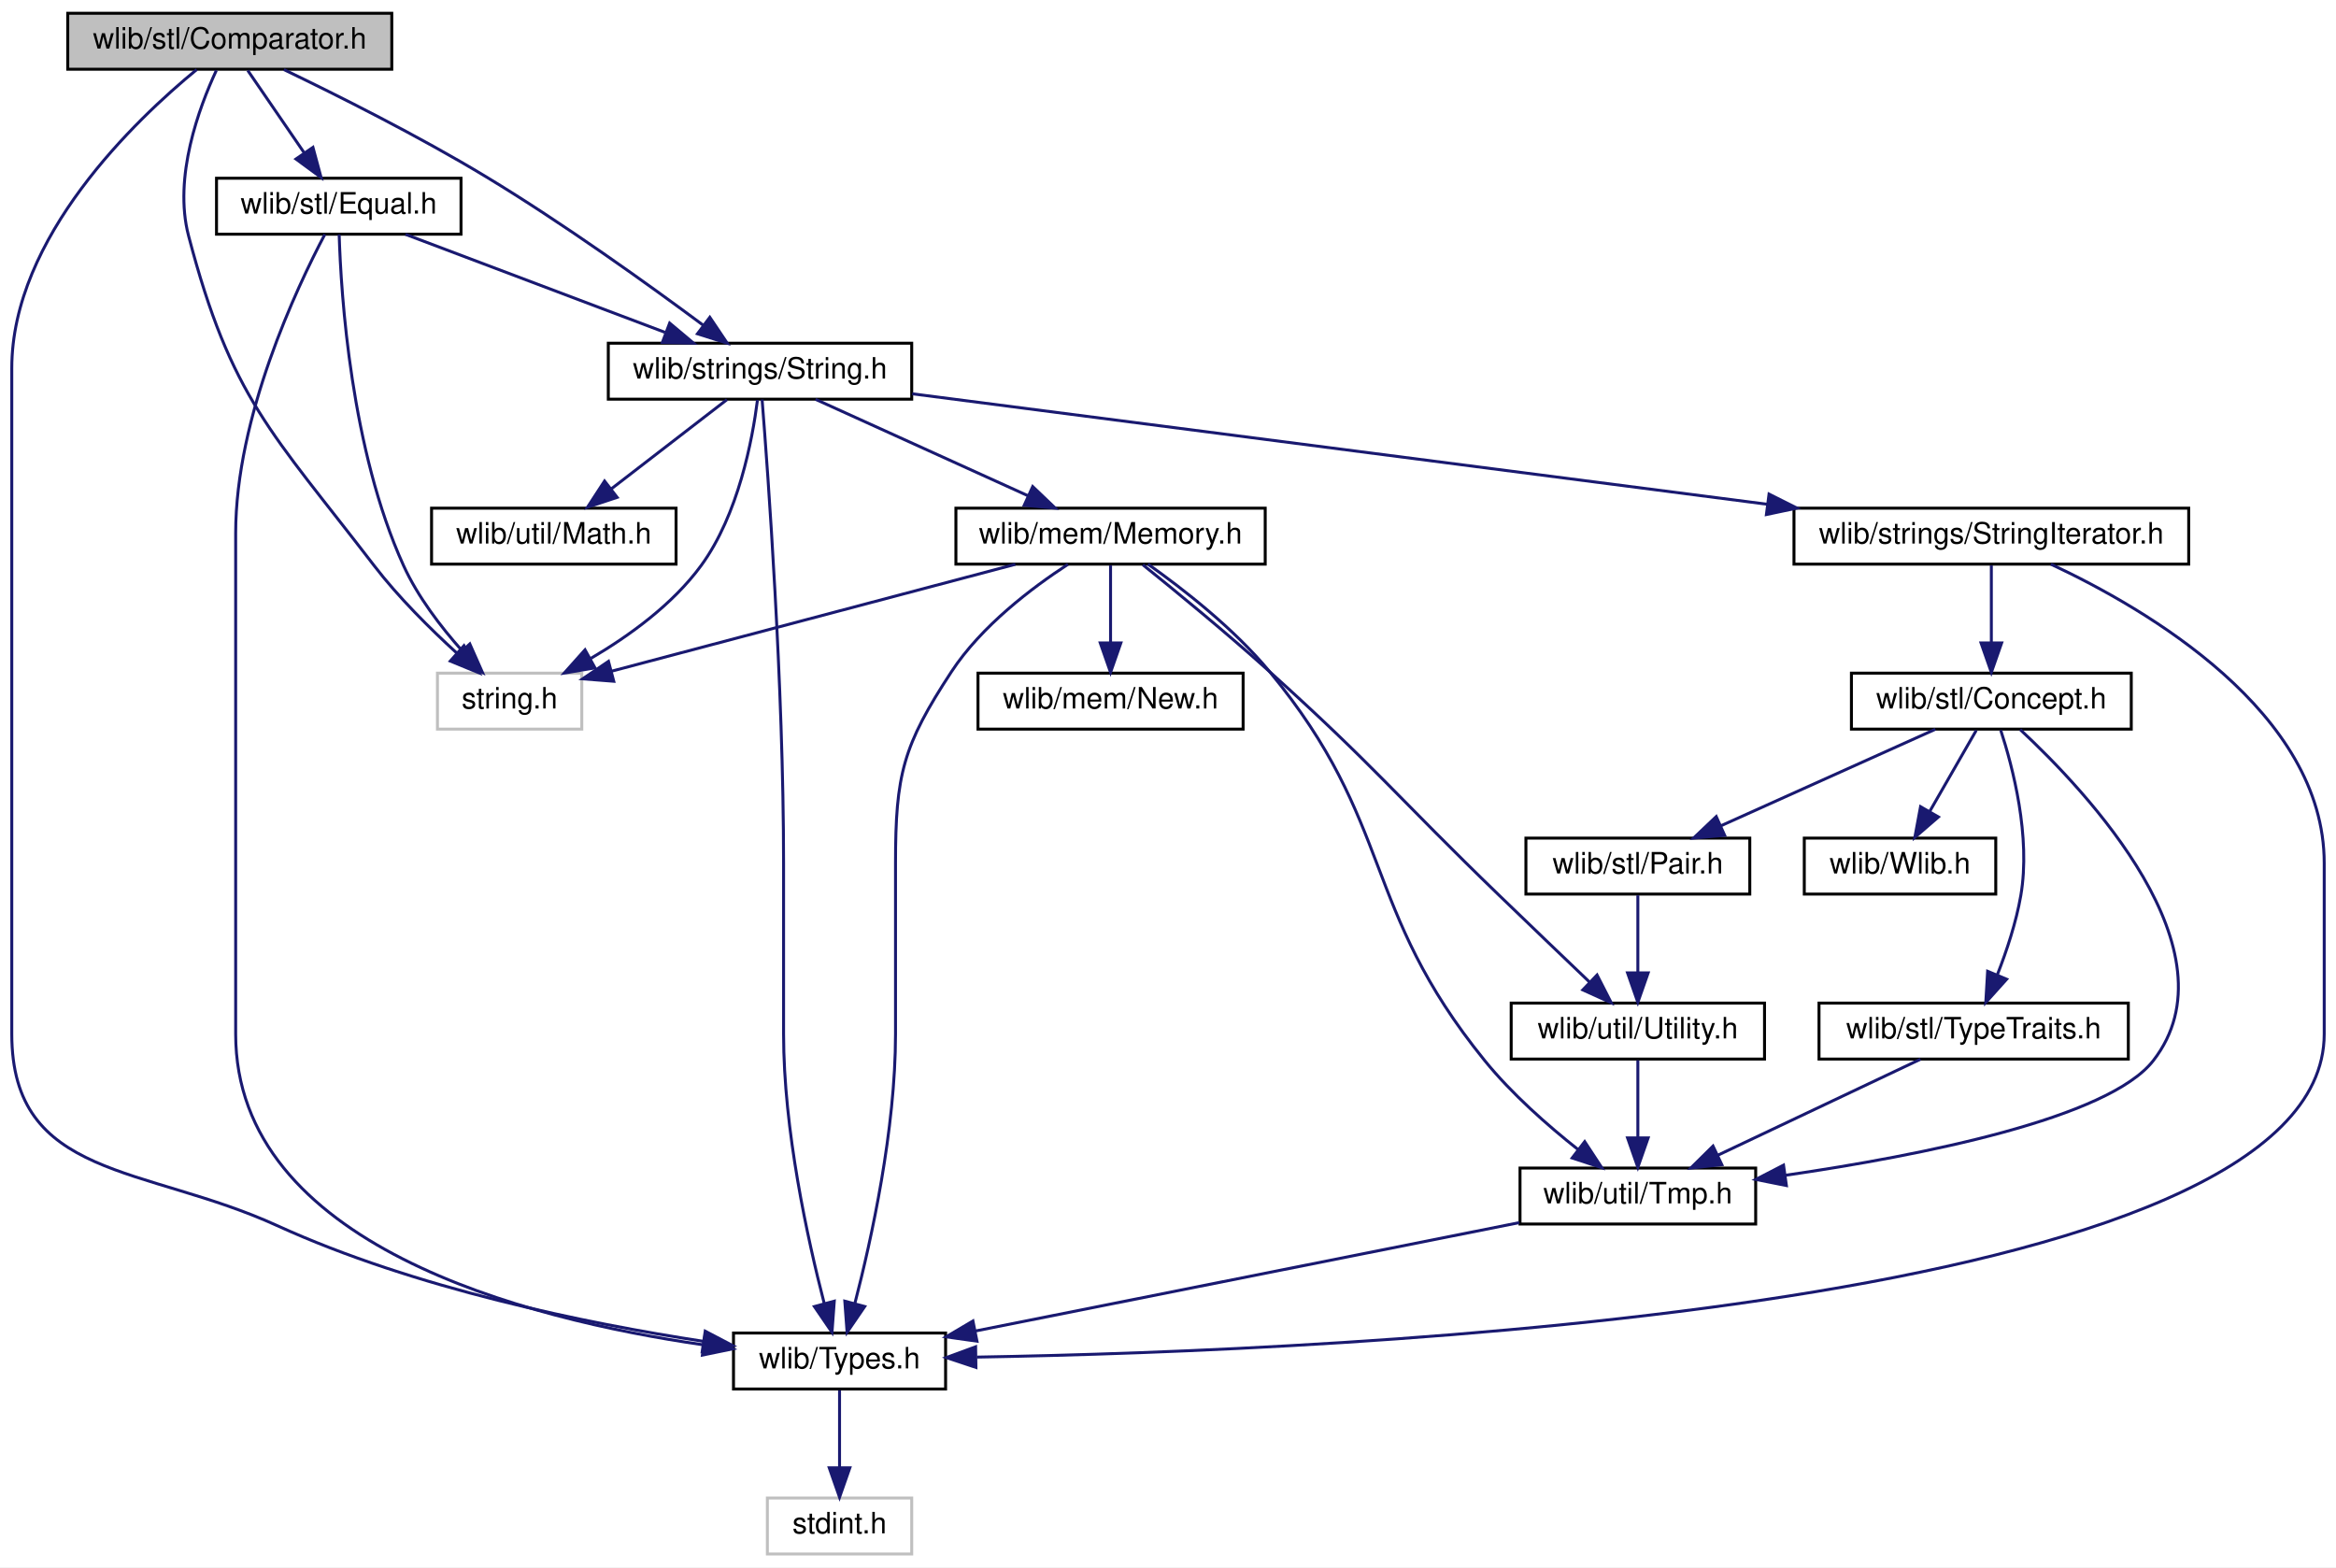
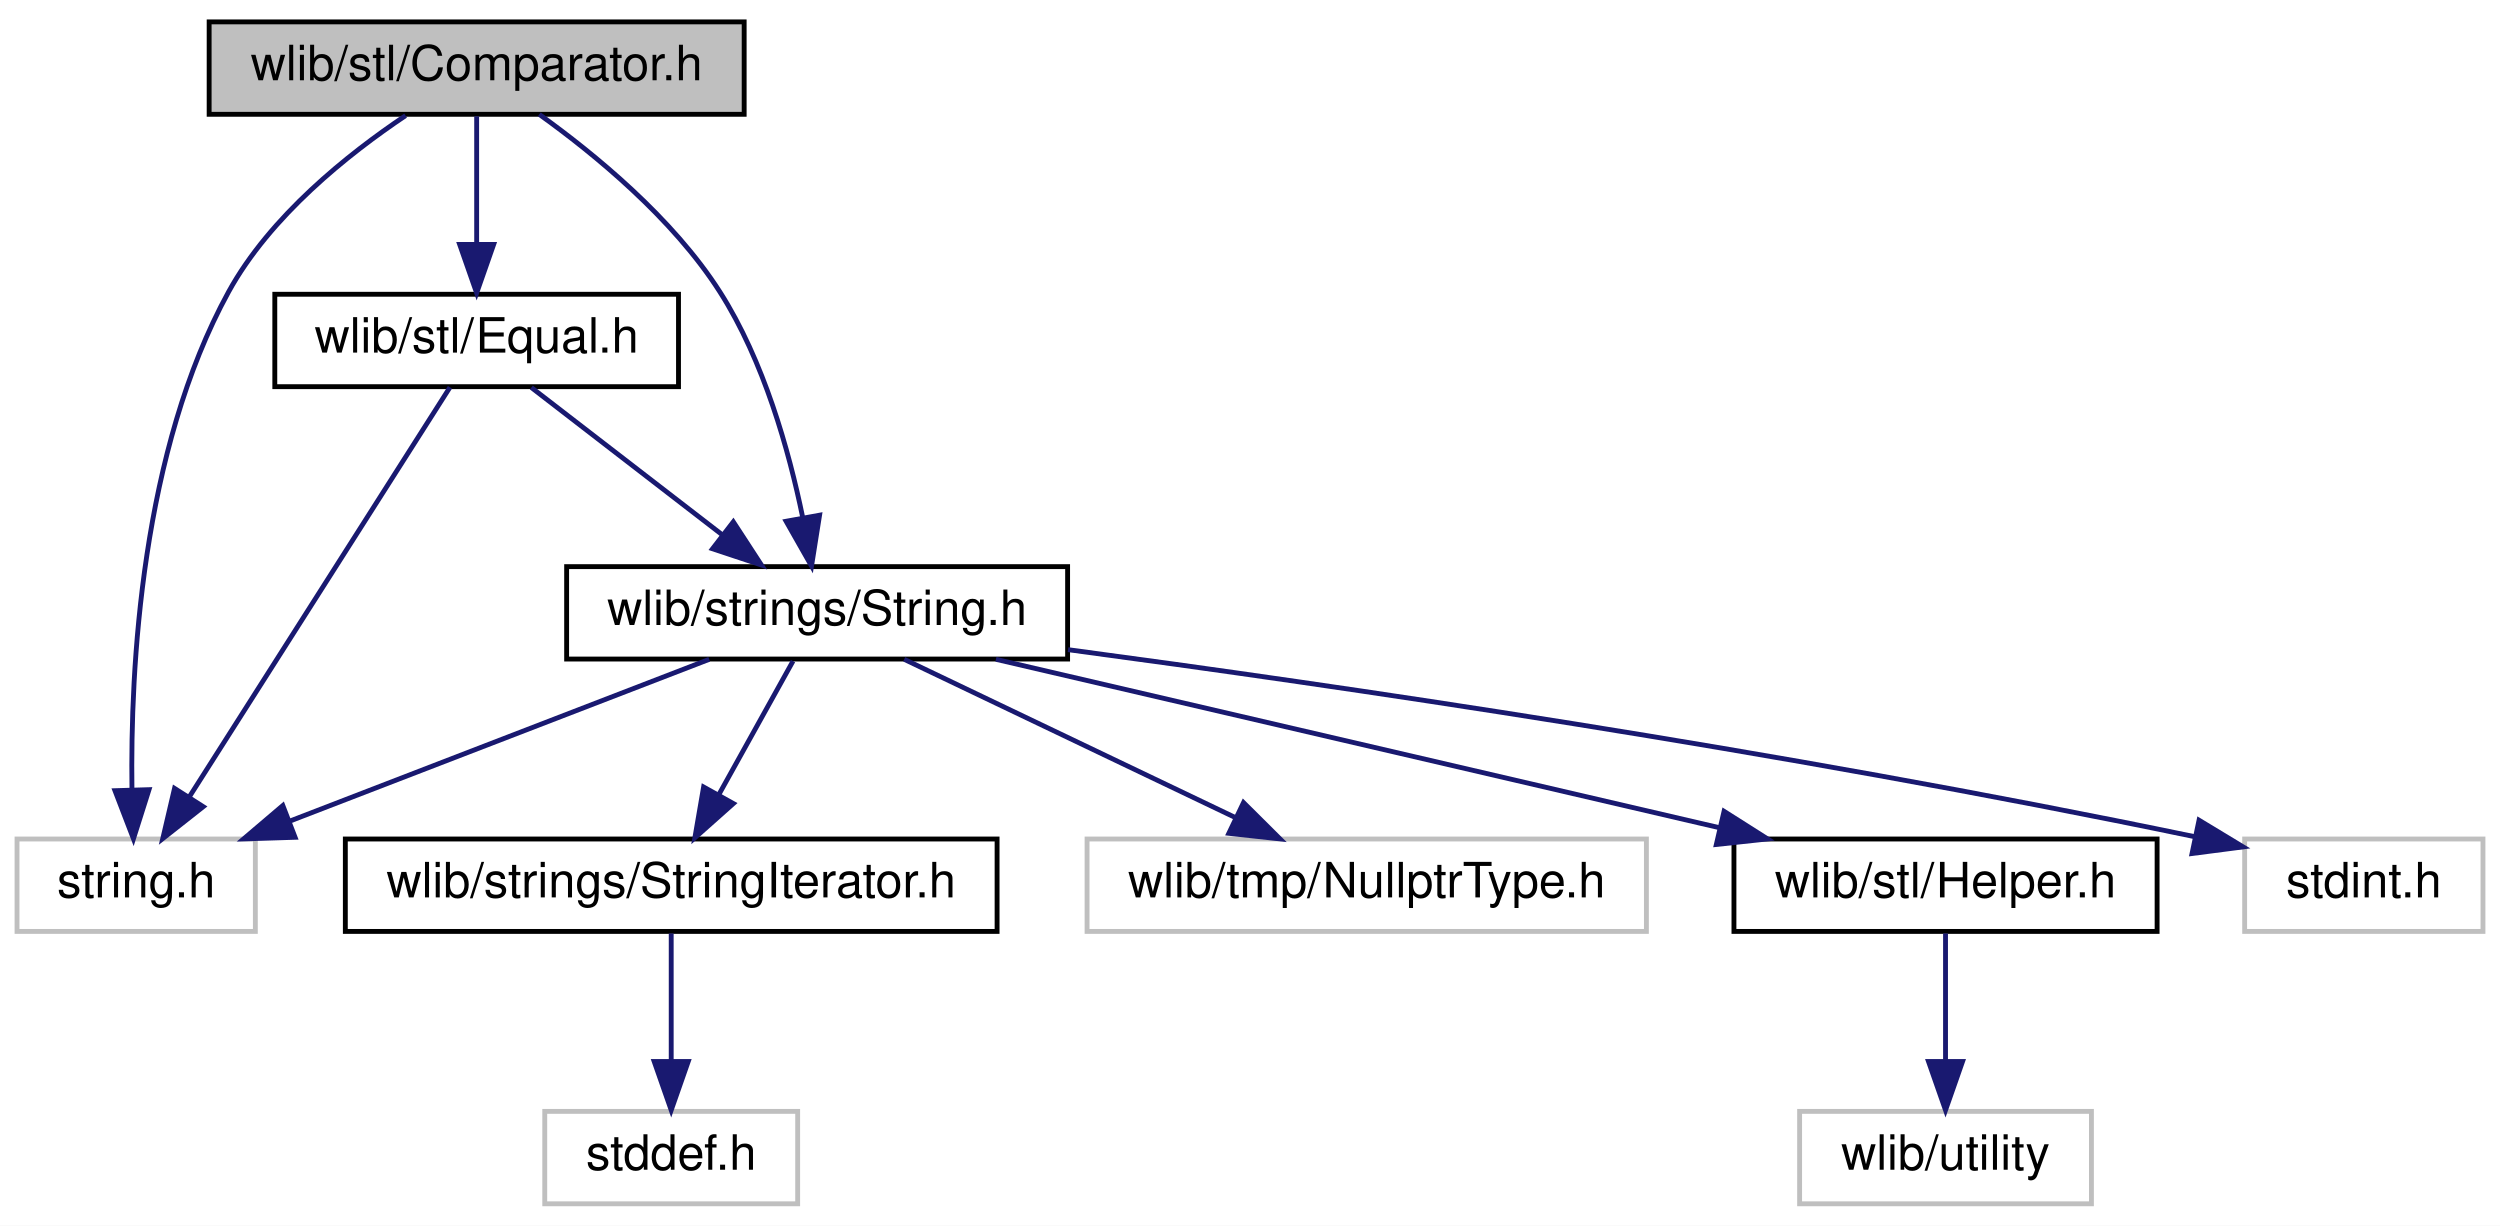
- <svg xmlns="http://www.w3.org/2000/svg" xmlns:xlink="http://www.w3.org/1999/xlink" width="793pt" height="532pt" viewBox="0.00 0.00 793.00 532.00">
-   <g id="graph0" class="graph" transform="scale(1 1) rotate(0) translate(4 528)">
-     <polygon fill="white" stroke="none" points="-4,4 -4,-528 789,-528 789,4 -4,4" />
+ <svg xmlns="http://www.w3.org/2000/svg" xmlns:xlink="http://www.w3.org/1999/xlink" width="514pt" height="252pt" viewBox="0.00 0.00 514.00 252.00">
+   <g id="graph0" class="graph" transform="scale(1 1) rotate(0) translate(4 248)">
+     <polygon fill="white" stroke="none" points="-4,4 -4,-248 510,-248 510,4 -4,4" />
    <g id="node1" class="node">
-       <polygon fill="#bfbfbf" stroke="black" points="19,-504.5 19,-523.5 129,-523.5 129,-504.5 19,-504.5" />
-       <text text-anchor="middle" x="74" y="-511.5" font-family="Helvetica,sans-Serif" font-size="10.00">wlib/stl/Comparator.h</text>
+       <polygon fill="#bfbfbf" stroke="black" points="39,-224.5 39,-243.5 149,-243.5 149,-224.5 39,-224.5" />
+       <text text-anchor="middle" x="94" y="-231.5" font-family="Helvetica,sans-Serif" font-size="10.00">wlib/stl/Comparator.h</text>
    </g>
    <g id="node2" class="node">
-       <polygon fill="white" stroke="#bfbfbf" points="144.5,-280.5 144.5,-299.5 193.5,-299.5 193.5,-280.5 144.5,-280.5" />
-       <text text-anchor="middle" x="169" y="-287.5" font-family="Helvetica,sans-Serif" font-size="10.00">string.h</text>
+       <polygon fill="white" stroke="#bfbfbf" points="-0.5,-56.5 -0.5,-75.5 48.5,-75.5 48.5,-56.5 -0.5,-56.5" />
+       <text text-anchor="middle" x="24" y="-63.5" font-family="Helvetica,sans-Serif" font-size="10.00">string.h</text>
    </g>
    <g id="edge1" class="edge">
-       <path fill="none" stroke="midnightblue" d="M69.443,-504.11C63.596,-491.537 54.793,-467.877 60,-448 74.472,-392.752 88.237,-381.314 123,-336 131.226,-325.277 141.949,-314.64 150.973,-306.402" />
-       <polygon fill="midnightblue" stroke="midnightblue" points="153.506,-308.833 158.661,-299.577 148.859,-303.598 153.506,-308.833" />
+       <path fill="none" stroke="midnightblue" d="M79.391,-224.231C67.565,-216.309 51.519,-203.529 43,-188 25.076,-155.329 22.788,-110.686 23.128,-85.772" />
+       <polygon fill="midnightblue" stroke="midnightblue" points="26.634,-85.646 23.436,-75.545 19.637,-85.435 26.634,-85.646" />
    </g>
    <g id="node3" class="node">
      <g id="a_node3">
-         <a xlink:href="../../d0/db6/_types_8h.html" target="_top" xlink:title="type definition of all the string types we will be using ">
-           <polygon fill="white" stroke="black" points="245,-56.5 245,-75.5 317,-75.5 317,-56.5 245,-56.5" />
-           <text text-anchor="middle" x="281" y="-63.5" font-family="Helvetica,sans-Serif" font-size="10.00">wlib/Types.h</text>
+         <a xlink:href="../../d2/dc2/_equal_8h.html" target="_top" xlink:title="wlib/stl/Equal.h">
+           <polygon fill="white" stroke="black" points="52.5,-168.5 52.5,-187.5 135.5,-187.5 135.5,-168.5 52.5,-168.5" />
+           <text text-anchor="middle" x="94" y="-175.5" font-family="Helvetica,sans-Serif" font-size="10.00">wlib/stl/Equal.h</text>
        </a>
      </g>
    </g>
    <g id="edge2" class="edge">
-       <path fill="none" stroke="midnightblue" d="M62.761,-504.364C42.06,-487.385 0,-447.422 0,-403 0,-403 0,-403 0,-177 0,-127.659 45.118,-132.499 90,-112 136.894,-90.582 195.088,-78.761 234.837,-72.675" />
-       <polygon fill="midnightblue" stroke="midnightblue" points="235.394,-76.131 244.778,-71.214 234.375,-69.206 235.394,-76.131" />
-     </g>
-     <g id="node5" class="node">
-       <g id="a_node5">
-         <a xlink:href="../../d2/dc2/_equal_8h.html" target="_top" xlink:title="wlib/stl/Equal.h">
-           <polygon fill="white" stroke="black" points="69.5,-448.5 69.5,-467.5 152.5,-467.5 152.5,-448.5 69.5,-448.5" />
-           <text text-anchor="middle" x="111" y="-455.5" font-family="Helvetica,sans-Serif" font-size="10.00">wlib/stl/Equal.h</text>
-         </a>
-       </g>
-     </g>
-     <g id="edge4" class="edge">
-       <path fill="none" stroke="midnightblue" d="M80.11,-504.083C85.282,-496.534 92.846,-485.495 99.194,-476.23" />
-       <polygon fill="midnightblue" stroke="midnightblue" points="102.239,-477.979 105.004,-467.751 96.464,-474.022 102.239,-477.979" />
-     </g>
-     <g id="node6" class="node">
-       <g id="a_node6">
-         <a xlink:href="../../db/db5/_string_8h.html" target="_top" xlink:title="wlib/strings/String.h">
-           <polygon fill="white" stroke="black" points="202.5,-392.5 202.5,-411.5 305.5,-411.5 305.5,-392.5 202.5,-392.5" />
-           <text text-anchor="middle" x="254" y="-399.5" font-family="Helvetica,sans-Serif" font-size="10.00">wlib/strings/String.h</text>
-         </a>
-       </g>
-     </g>
-     <g id="edge28" class="edge">
-       <path fill="none" stroke="midnightblue" d="M92.378,-504.376C110.255,-495.782 138.006,-481.898 161,-468 187.367,-452.063 216.23,-431.337 234.697,-417.622" />
-       <polygon fill="midnightblue" stroke="midnightblue" points="236.962,-420.299 242.871,-411.505 232.768,-414.695 236.962,-420.299" />
+       <path fill="none" stroke="midnightblue" d="M94,-224.083C94,-217.006 94,-206.861 94,-197.986" />
+       <polygon fill="midnightblue" stroke="midnightblue" points="97.5,-197.751 94,-187.751 90.5,-197.751 97.5,-197.751" />
    </g>
    <g id="node4" class="node">
-       <polygon fill="white" stroke="#bfbfbf" points="256.5,-0.5 256.5,-19.5 305.5,-19.5 305.5,-0.5 256.5,-0.5" />
-       <text text-anchor="middle" x="281" y="-7.5" font-family="Helvetica,sans-Serif" font-size="10.00">stdint.h</text>
-     </g>
-     <g id="edge3" class="edge">
-       <path fill="none" stroke="midnightblue" d="M281,-56.083C281,-49.006 281,-38.861 281,-29.986" />
-       <polygon fill="midnightblue" stroke="midnightblue" points="284.5,-29.751 281,-19.751 277.5,-29.751 284.5,-29.751" />
-     </g>
-     <g id="edge5" class="edge">
-       <path fill="none" stroke="midnightblue" d="M111.138,-448.359C111.762,-427.896 115.127,-375.252 133,-336 137.8,-325.458 145.622,-315.247 152.751,-307.224" />
-       <polygon fill="midnightblue" stroke="midnightblue" points="155.487,-309.422 159.773,-299.733 150.38,-304.635 155.487,-309.422" />
-     </g>
-     <g id="edge6" class="edge">
-       <path fill="none" stroke="midnightblue" d="M106.28,-448.456C96.726,-430.337 76,-386.48 76,-347 76,-347 76,-347 76,-177 76,-105.41 174.271,-80.222 234.734,-71.5" />
-       <polygon fill="midnightblue" stroke="midnightblue" points="235.377,-74.945 244.822,-70.146 234.445,-68.008 235.377,-74.945" />
-     </g>
-     <g id="edge7" class="edge">
-       <path fill="none" stroke="midnightblue" d="M133.659,-448.444C157.402,-439.478 194.909,-425.314 221.738,-415.183" />
-       <polygon fill="midnightblue" stroke="midnightblue" points="223.329,-418.324 231.447,-411.516 220.856,-411.775 223.329,-418.324" />
-     </g>
-     <g id="edge8" class="edge">
-       <path fill="none" stroke="midnightblue" d="M253.134,-392.193C251.446,-378.877 246.692,-353.339 234,-336 224.345,-322.81 209.606,-312.154 196.603,-304.528" />
-       <polygon fill="midnightblue" stroke="midnightblue" points="197.984,-301.292 187.539,-299.518 194.597,-307.418 197.984,-301.292" />
-     </g>
-     <g id="edge20" class="edge">
-       <path fill="none" stroke="midnightblue" d="M254.71,-392.366C256.668,-367.785 262,-295.303 262,-235 262,-235 262,-235 262,-177 262,-144.489 270.159,-107.35 275.784,-85.61" />
-       <polygon fill="midnightblue" stroke="midnightblue" points="279.218,-86.317 278.438,-75.751 272.459,-84.498 279.218,-86.317" />
-     </g>
-     <g id="node7" class="node">
-       <g id="a_node7">
-         <a xlink:href="../../de/d0b/_string_iterator_8h.html" target="_top" xlink:title="wlib/strings/StringIterator.h">
-           <polygon fill="white" stroke="black" points="605,-336.5 605,-355.5 739,-355.5 739,-336.5 605,-336.5" />
-           <text text-anchor="middle" x="672" y="-343.5" font-family="Helvetica,sans-Serif" font-size="10.00">wlib/strings/StringIterator.h</text>
-         </a>
-       </g>
-     </g>
-     <g id="edge9" class="edge">
-       <path fill="none" stroke="midnightblue" d="M305.674,-394.324C378.509,-384.915 511.848,-367.689 595.992,-356.819" />
-       <polygon fill="midnightblue" stroke="midnightblue" points="596.533,-360.279 606.002,-355.526 595.636,-353.336 596.533,-360.279" />
-     </g>
-     <g id="node14" class="node">
-       <g id="a_node14">
-         <a xlink:href="../../da/db8/_math_8h.html" target="_top" xlink:title="wlib/util/Math.h">
-           <polygon fill="white" stroke="black" points="142.5,-336.5 142.5,-355.5 225.5,-355.5 225.5,-336.5 142.5,-336.5" />
-           <text text-anchor="middle" x="184" y="-343.5" font-family="Helvetica,sans-Serif" font-size="10.00">wlib/util/Math.h</text>
-         </a>
-       </g>
-     </g>
-     <g id="edge21" class="edge">
-       <path fill="none" stroke="midnightblue" d="M242.753,-392.324C232.203,-384.185 216.199,-371.839 203.558,-362.087" />
-       <polygon fill="midnightblue" stroke="midnightblue" points="205.507,-359.171 195.451,-355.834 201.231,-364.713 205.507,-359.171" />
-     </g>
-     <g id="node15" class="node">
-       <g id="a_node15">
-         <a xlink:href="../../d3/de6/_memory_8h.html" target="_top" xlink:title="Memory is a class that provides dynamic fixed size memory. ">
-           <polygon fill="white" stroke="black" points="320.5,-336.5 320.5,-355.5 425.5,-355.5 425.5,-336.5 320.5,-336.5" />
-           <text text-anchor="middle" x="373" y="-343.5" font-family="Helvetica,sans-Serif" font-size="10.00">wlib/mem/Memory.h</text>
-         </a>
-       </g>
-     </g>
-     <g id="edge22" class="edge">
-       <path fill="none" stroke="midnightblue" d="M272.856,-392.444C292.266,-383.636 322.73,-369.812 344.965,-359.722" />
-       <polygon fill="midnightblue" stroke="midnightblue" points="346.572,-362.836 354.232,-355.516 343.68,-356.462 346.572,-362.836" />
-     </g>
-     <g id="edge10" class="edge">
-       <path fill="none" stroke="midnightblue" d="M692.202,-336.492C724.705,-321.293 785,-286.197 785,-235 785,-235 785,-235 785,-177 785,-83.885 452.475,-69.463 327.621,-67.33" />
-       <polygon fill="midnightblue" stroke="midnightblue" points="327.298,-63.825 317.246,-67.173 327.192,-70.824 327.298,-63.825" />
-     </g>
-     <g id="node8" class="node">
-       <g id="a_node8">
-         <a xlink:href="../../d8/dd7/_concept_8h.html" target="_top" xlink:title="Concept definitions. ">
-           <polygon fill="white" stroke="black" points="624.5,-280.5 624.5,-299.5 719.5,-299.5 719.5,-280.5 624.5,-280.5" />
-           <text text-anchor="middle" x="672" y="-287.5" font-family="Helvetica,sans-Serif" font-size="10.00">wlib/stl/Concept.h</text>
-         </a>
-       </g>
-     </g>
-     <g id="edge11" class="edge">
-       <path fill="none" stroke="midnightblue" d="M672,-336.083C672,-329.006 672,-318.861 672,-309.986" />
-       <polygon fill="midnightblue" stroke="midnightblue" points="675.5,-309.751 672,-299.751 668.5,-309.751 675.5,-309.751" />
-     </g>
-     <g id="node9" class="node">
-       <g id="a_node9">
-         <a xlink:href="../../d2/db4/_wlib_8h.html" target="_top" xlink:title="wlib/Wlib.h">
-           <polygon fill="white" stroke="black" points="608.5,-224.5 608.5,-243.5 673.5,-243.5 673.5,-224.5 608.5,-224.5" />
-           <text text-anchor="middle" x="641" y="-231.5" font-family="Helvetica,sans-Serif" font-size="10.00">wlib/Wlib.h</text>
+       <g id="a_node4">
+         <a xlink:href="../../db/db5/_string_8h.html" target="_top" xlink:title="wlib/strings/String.h">
+           <polygon fill="white" stroke="black" points="112.5,-112.5 112.5,-131.5 215.5,-131.5 215.5,-112.5 112.5,-112.5" />
+           <text text-anchor="middle" x="164" y="-119.5" font-family="Helvetica,sans-Serif" font-size="10.00">wlib/strings/String.h</text>
        </a>
      </g>
    </g>
    <g id="edge12" class="edge">
-       <path fill="none" stroke="midnightblue" d="M666.881,-280.083C662.592,-272.613 656.342,-261.724 651.058,-252.52" />
-       <polygon fill="midnightblue" stroke="midnightblue" points="654.038,-250.681 646.024,-243.751 647.967,-254.166 654.038,-250.681" />
+       <path fill="none" stroke="midnightblue" d="M106.878,-224.481C118.194,-216.364 134.321,-203.159 144,-188 153.034,-173.85 158.203,-155.367 161.013,-141.729" />
+       <polygon fill="midnightblue" stroke="midnightblue" points="164.506,-142.078 162.851,-131.614 157.619,-140.826 164.506,-142.078" />
    </g>
-     <g id="node10" class="node">
-       <g id="a_node10">
-         <a xlink:href="../../d4/dda/_pair_8h.html" target="_top" xlink:title="Implementation of a 2-element tuple. ">
-           <polygon fill="white" stroke="black" points="514,-224.5 514,-243.5 590,-243.5 590,-224.5 514,-224.5" />
-           <text text-anchor="middle" x="552" y="-231.5" font-family="Helvetica,sans-Serif" font-size="10.00">wlib/stl/Pair.h</text>
+     <g id="edge3" class="edge">
+       <path fill="none" stroke="midnightblue" d="M88.507,-168.368C77.006,-150.296 50.203,-108.176 35.014,-84.307" />
+       <polygon fill="midnightblue" stroke="midnightblue" points="37.789,-82.149 29.467,-75.591 31.883,-85.907 37.789,-82.149" />
+     </g>
+     <g id="edge4" class="edge">
+       <path fill="none" stroke="midnightblue" d="M105.247,-168.324C115.797,-160.185 131.801,-147.839 144.442,-138.087" />
+       <polygon fill="midnightblue" stroke="midnightblue" points="146.769,-140.713 152.549,-131.834 142.493,-135.171 146.769,-140.713" />
+     </g>
+     <g id="edge11" class="edge">
+       <path fill="none" stroke="midnightblue" d="M141.817,-112.444C118.572,-103.478 81.851,-89.314 55.585,-79.183" />
+       <polygon fill="midnightblue" stroke="midnightblue" points="56.669,-75.85 46.08,-75.516 54.15,-82.381 56.669,-75.85" />
+     </g>
+     <g id="node5" class="node">
+       <g id="a_node5">
+         <a xlink:href="../../de/d0b/_string_iterator_8h.html" target="_top" xlink:title="wlib/strings/StringIterator.h">
+           <polygon fill="white" stroke="black" points="67,-56.5 67,-75.5 201,-75.5 201,-56.5 67,-56.5" />
+           <text text-anchor="middle" x="134" y="-63.5" font-family="Helvetica,sans-Serif" font-size="10.00">wlib/strings/StringIterator.h</text>
        </a>
      </g>
    </g>
-     <g id="edge13" class="edge">
-       <path fill="none" stroke="midnightblue" d="M652.986,-280.444C633.412,-271.636 602.692,-257.812 580.271,-247.722" />
-       <polygon fill="midnightblue" stroke="midnightblue" points="581.481,-244.428 570.925,-243.516 578.608,-250.812 581.481,-244.428" />
+     <g id="edge5" class="edge">
+       <path fill="none" stroke="midnightblue" d="M159.046,-112.083C154.896,-104.613 148.847,-93.724 143.733,-84.52" />
+       <polygon fill="midnightblue" stroke="midnightblue" points="146.778,-82.793 138.862,-75.751 140.659,-86.192 146.778,-82.793" />
    </g>
-     <g id="node12" class="node">
-       <g id="a_node12">
-         <a xlink:href="../../d2/d37/_tmp_8h.html" target="_top" xlink:title="Template helper types, structs, and metafunctions. ">
-           <polygon fill="white" stroke="black" points="512,-112.5 512,-131.5 592,-131.5 592,-112.5 512,-112.5" />
-           <text text-anchor="middle" x="552" y="-119.5" font-family="Helvetica,sans-Serif" font-size="10.00">wlib/util/Tmp.h</text>
+     <g id="node7" class="node">
+       <polygon fill="white" stroke="#bfbfbf" points="219.5,-56.5 219.5,-75.5 334.5,-75.5 334.5,-56.5 219.5,-56.5" />
+       <text text-anchor="middle" x="277" y="-63.5" font-family="Helvetica,sans-Serif" font-size="10.00">wlib/tmp/NullptrType.h</text>
+     </g>
+     <g id="edge7" class="edge">
+       <path fill="none" stroke="midnightblue" d="M181.905,-112.444C200.254,-103.675 229.005,-89.936 250.094,-79.858" />
+       <polygon fill="midnightblue" stroke="midnightblue" points="251.665,-82.986 259.179,-75.516 248.647,-76.67 251.665,-82.986" />
+     </g>
+     <g id="node8" class="node">
+       <g id="a_node8">
+         <a xlink:href="../../de/d35/_helper_8h.html" target="_top" xlink:title="wlib/stl/Helper.h">
+           <polygon fill="white" stroke="black" points="352.5,-56.5 352.5,-75.5 439.5,-75.5 439.5,-56.5 352.5,-56.5" />
+           <text text-anchor="middle" x="396" y="-63.5" font-family="Helvetica,sans-Serif" font-size="10.00">wlib/stl/Helper.h</text>
        </a>
      </g>
    </g>
-     <g id="edge19" class="edge">
-       <path fill="none" stroke="midnightblue" d="M681.787,-280.349C704.301,-259.413 755.704,-205.018 727,-168 711.765,-148.352 648.303,-135.783 602.178,-129.059" />
-       <polygon fill="midnightblue" stroke="midnightblue" points="602.429,-125.56 592.039,-127.633 601.454,-132.492 602.429,-125.56" />
+     <g id="edge8" class="edge">
+       <path fill="none" stroke="midnightblue" d="M200.761,-112.444C241.063,-103.063 305.809,-87.993 349.585,-77.804" />
+       <polygon fill="midnightblue" stroke="midnightblue" points="350.465,-81.192 359.411,-75.516 348.878,-74.375 350.465,-81.192" />
    </g>
-     <g id="node13" class="node">
-       <g id="a_node13">
-         <a xlink:href="../../d4/dd5/_type_traits_8h.html" target="_top" xlink:title="Metafunctions for types. ">
-           <polygon fill="white" stroke="black" points="613.5,-168.5 613.5,-187.5 718.5,-187.5 718.5,-168.5 613.5,-168.5" />
-           <text text-anchor="middle" x="666" y="-175.5" font-family="Helvetica,sans-Serif" font-size="10.00">wlib/stl/TypeTraits.h</text>
-         </a>
-       </g>
+     <g id="node10" class="node">
+       <polygon fill="white" stroke="#bfbfbf" points="457.5,-56.5 457.5,-75.5 506.5,-75.5 506.5,-56.5 457.5,-56.5" />
+       <text text-anchor="middle" x="482" y="-63.5" font-family="Helvetica,sans-Serif" font-size="10.00">stdint.h</text>
    </g>
-     <g id="edge17" class="edge">
-       <path fill="none" stroke="midnightblue" d="M675.181,-280.152C679.27,-267.629 685.454,-244.027 682,-224 680.432,-214.91 677.205,-205.222 674.057,-197.173" />
-       <polygon fill="midnightblue" stroke="midnightblue" points="677.194,-195.602 670.111,-187.723 670.735,-198.299 677.194,-195.602" />
+     <g id="edge10" class="edge">
+       <path fill="none" stroke="midnightblue" d="M215.593,-114.431C270.603,-107.068 360.43,-94.02 447.174,-75.987" />
+       <polygon fill="midnightblue" stroke="midnightblue" points="448.122,-79.364 457.187,-73.88 446.681,-72.514 448.122,-79.364" />
    </g>
-     <g id="node11" class="node">
-       <g id="a_node11">
-         <a xlink:href="../../db/d2a/_utility_8h.html" target="_top" xlink:title="Various helper functions. ">
-           <polygon fill="white" stroke="black" points="509,-168.5 509,-187.5 595,-187.5 595,-168.5 509,-168.5" />
-           <text text-anchor="middle" x="552" y="-175.5" font-family="Helvetica,sans-Serif" font-size="10.00">wlib/util/Utility.h</text>
-         </a>
-       </g>
+     <g id="node6" class="node">
+       <polygon fill="white" stroke="#bfbfbf" points="108,-0.5 108,-19.5 160,-19.5 160,-0.5 108,-0.5" />
+       <text text-anchor="middle" x="134" y="-7.5" font-family="Helvetica,sans-Serif" font-size="10.00">stddef.h</text>
    </g>
-     <g id="edge14" class="edge">
-       <path fill="none" stroke="midnightblue" d="M552,-224.083C552,-217.006 552,-206.861 552,-197.986" />
-       <polygon fill="midnightblue" stroke="midnightblue" points="555.5,-197.751 552,-187.751 548.5,-197.751 555.5,-197.751" />
+     <g id="edge6" class="edge">
+       <path fill="none" stroke="midnightblue" d="M134,-56.083C134,-49.006 134,-38.861 134,-29.986" />
+       <polygon fill="midnightblue" stroke="midnightblue" points="137.5,-29.751 134,-19.751 130.5,-29.751 137.5,-29.751" />
    </g>
-     <g id="edge15" class="edge">
-       <path fill="none" stroke="midnightblue" d="M552,-168.083C552,-161.006 552,-150.861 552,-141.986" />
-       <polygon fill="midnightblue" stroke="midnightblue" points="555.5,-141.751 552,-131.751 548.5,-141.751 555.5,-141.751" />
+     <g id="node9" class="node">
+       <polygon fill="white" stroke="#bfbfbf" points="366,-0.5 366,-19.5 426,-19.5 426,-0.5 366,-0.5" />
+       <text text-anchor="middle" x="396" y="-7.5" font-family="Helvetica,sans-Serif" font-size="10.00">wlib/utility</text>
    </g>
-     <g id="edge16" class="edge">
-       <path fill="none" stroke="midnightblue" d="M511.721,-112.974C462.373,-103.141 378.953,-86.518 327.092,-76.184" />
-       <polygon fill="midnightblue" stroke="midnightblue" points="327.651,-72.727 317.16,-74.205 326.283,-79.592 327.651,-72.727" />
-     </g>
-     <g id="edge18" class="edge">
-       <path fill="none" stroke="midnightblue" d="M647.936,-168.444C629.425,-159.675 600.419,-145.935 579.145,-135.858" />
-       <polygon fill="midnightblue" stroke="midnightblue" points="580.515,-132.634 569.979,-131.516 577.518,-138.96 580.515,-132.634" />
-     </g>
-     <g id="edge23" class="edge">
-       <path fill="none" stroke="midnightblue" d="M340.676,-336.444C303.239,-326.534 241.814,-310.274 203.483,-300.128" />
-       <polygon fill="midnightblue" stroke="midnightblue" points="204.356,-296.739 193.794,-297.563 202.565,-303.506 204.356,-296.739" />
-     </g>
-     <g id="edge24" class="edge">
-       <path fill="none" stroke="midnightblue" d="M358.54,-336.435C346.299,-328.469 329.169,-315.514 319,-300 302.5,-274.828 300,-265.098 300,-235 300,-235 300,-235 300,-177 300,-144.489 291.841,-107.35 286.216,-85.61" />
-       <polygon fill="midnightblue" stroke="midnightblue" points="289.541,-84.498 283.562,-75.751 282.782,-86.317 289.541,-84.498" />
-     </g>
-     <g id="edge25" class="edge">
-       <path fill="none" stroke="midnightblue" d="M383.967,-336.277C395.029,-327.383 412.497,-313.073 427,-300 462.952,-267.594 470.186,-257.626 505,-224 515.181,-214.167 526.655,-203.179 535.717,-194.523" />
-       <polygon fill="midnightblue" stroke="midnightblue" points="538.15,-197.04 542.967,-187.603 533.317,-191.976 538.15,-197.04" />
-     </g>
-     <g id="edge26" class="edge">
-       <path fill="none" stroke="midnightblue" d="M385.731,-336.483C397.473,-328.175 414.873,-314.675 427,-300 469.705,-248.321 457.778,-220.074 500,-168 509.164,-156.698 521.388,-145.958 531.682,-137.807" />
-       <polygon fill="midnightblue" stroke="midnightblue" points="533.956,-140.473 539.765,-131.613 529.698,-134.917 533.956,-140.473" />
-     </g>
-     <g id="node16" class="node">
-       <g id="a_node16">
-         <a xlink:href="../../d9/d8a/_new_8h.html" target="_top" xlink:title="New operators defined for Arduino boards and for other boards use the normal new. ...">
-           <polygon fill="white" stroke="black" points="328,-280.5 328,-299.5 418,-299.5 418,-280.5 328,-280.5" />
-           <text text-anchor="middle" x="373" y="-287.5" font-family="Helvetica,sans-Serif" font-size="10.00">wlib/mem/New.h</text>
-         </a>
-       </g>
-     </g>
-     <g id="edge27" class="edge">
-       <path fill="none" stroke="midnightblue" d="M373,-336.083C373,-329.006 373,-318.861 373,-309.986" />
-       <polygon fill="midnightblue" stroke="midnightblue" points="376.5,-309.751 373,-299.751 369.5,-309.751 376.5,-309.751" />
+     <g id="edge9" class="edge">
+       <path fill="none" stroke="midnightblue" d="M396,-56.083C396,-49.006 396,-38.861 396,-29.986" />
+       <polygon fill="midnightblue" stroke="midnightblue" points="399.5,-29.751 396,-19.751 392.5,-29.751 399.5,-29.751" />
    </g>
  </g>
</svg>
